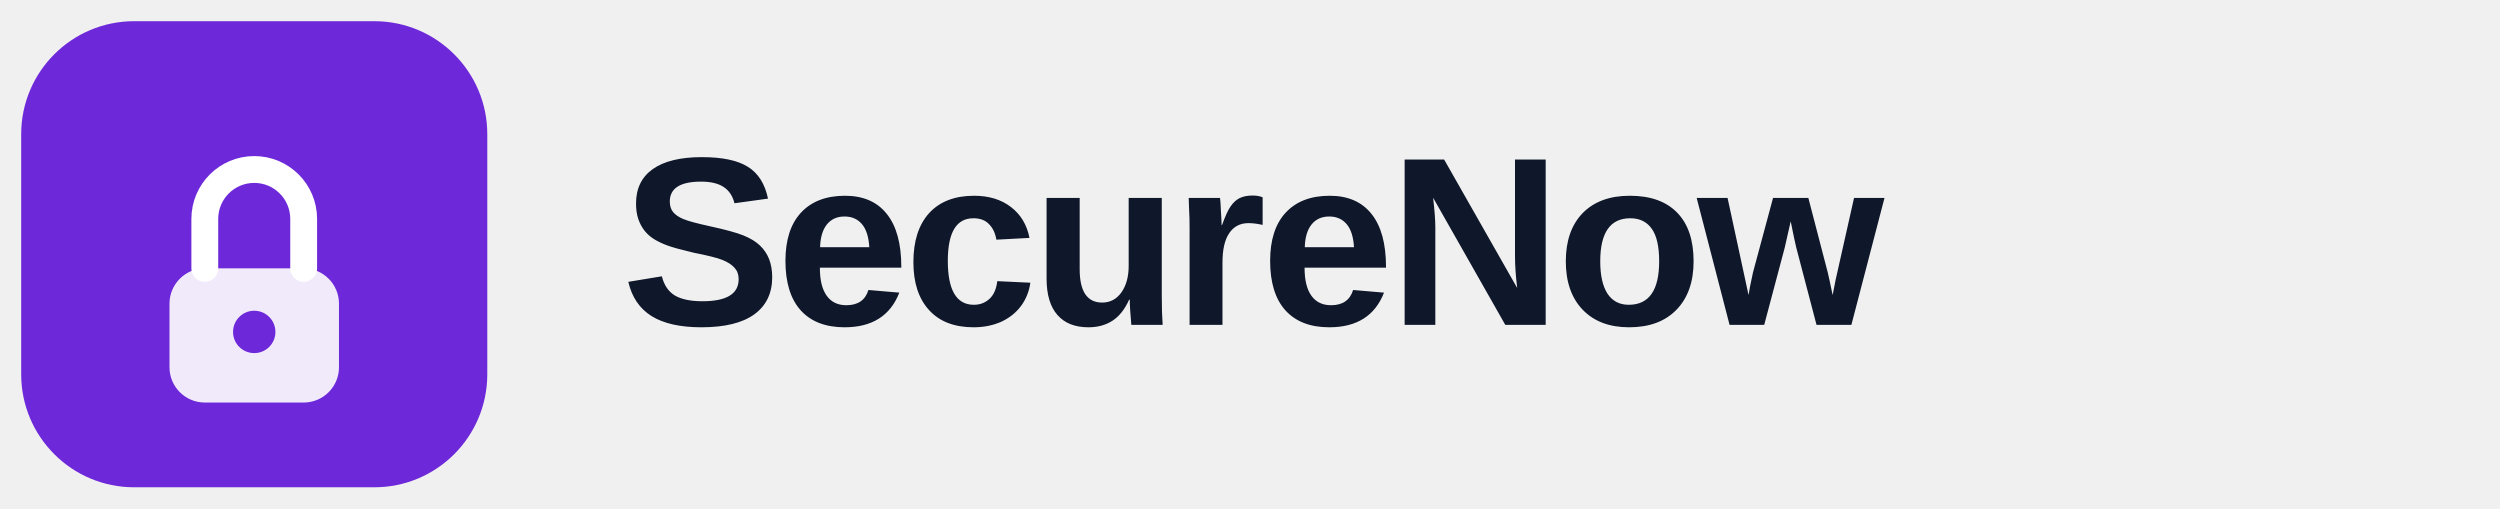
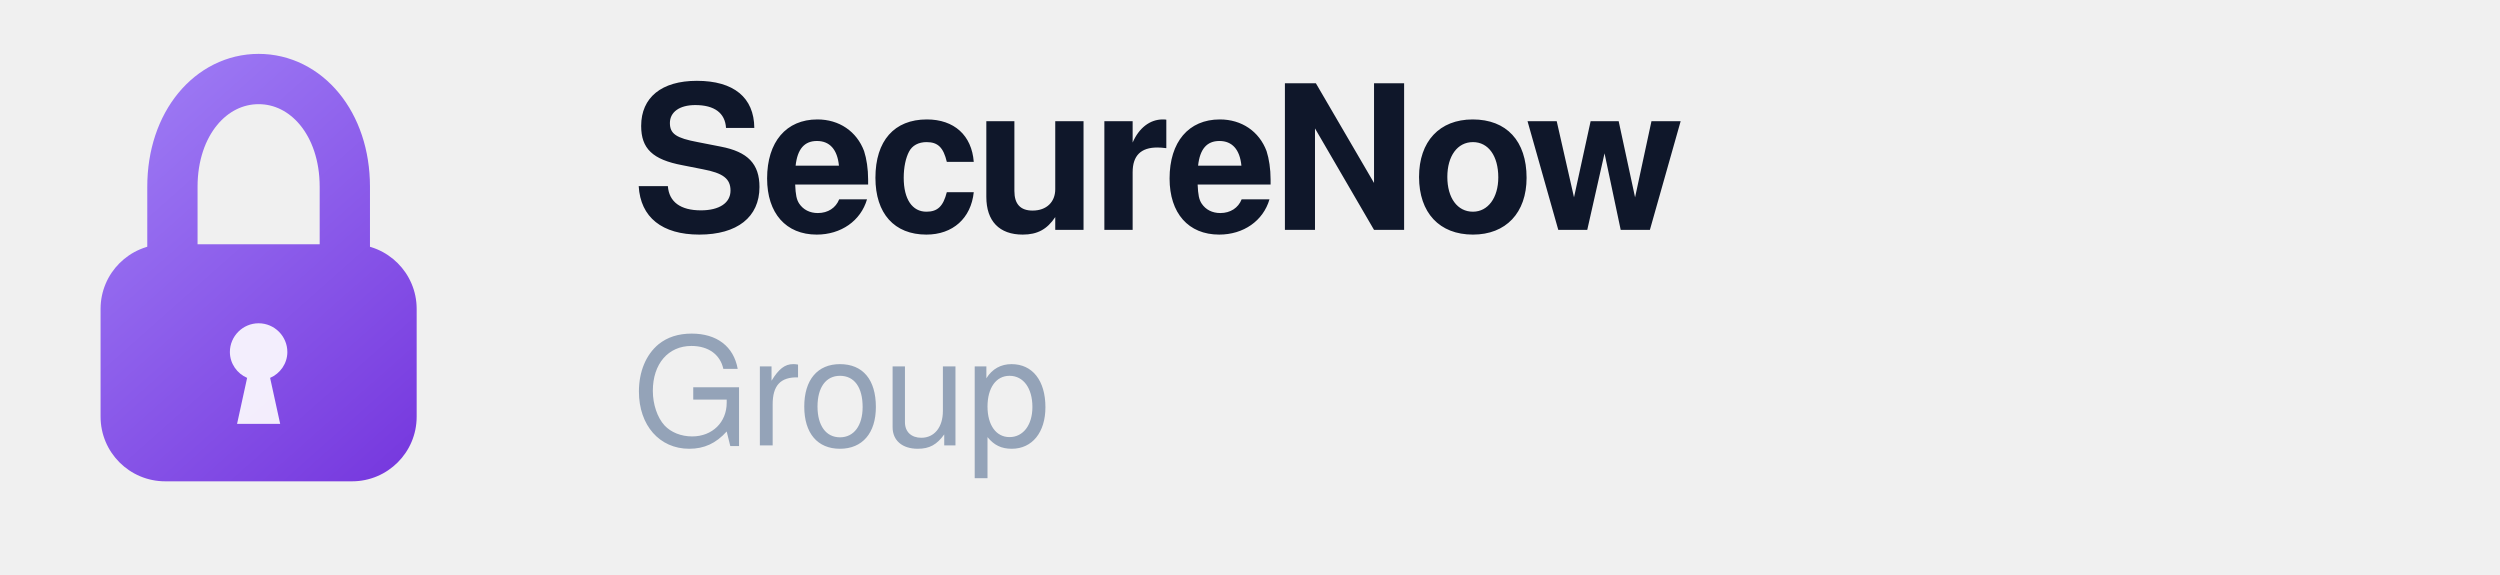
- <svg xmlns="http://www.w3.org/2000/svg" viewBox="0 0 177 36" fill="none">
-   <rect x="1.5" y="1.5" width="33" height="33" rx="8" fill="#6d28d9" />
-   <rect x="12" y="19" width="12" height="9.5" rx="2.5" fill="white" opacity="0.9" />
-   <path d="M14.5 19V15.5A3.5 3.5 0 0 1 21.5 15.5V19" stroke="white" stroke-width="1.9" stroke-linecap="round" fill="none" />
-   <circle cx="18" cy="23.5" r="1.5" fill="#6d28d9" />
-   <text x="44" y="23" font-family="-apple-system, BlinkMacSystemFont, 'Segoe UI', Arial, sans-serif" font-size="17" font-weight="700" fill="#0f172a" letter-spacing="-0.4">SecureNow</text>
+ <svg xmlns="http://www.w3.org/2000/svg" viewBox="0 0 174 40" fill="none">
+   <defs>
+     <linearGradient id="sn" x1="2" y1="2" x2="34" y2="38" gradientUnits="userSpaceOnUse">
+       <stop stop-color="#a78bfa" />
+       <stop offset="1" stop-color="#6d28d9" />
+     </linearGradient>
+   </defs>
+   <path d="M12 18V13C12 8.58 14.69 5.5 18 5.5C21.31 5.5 24 8.58 24 13V18" stroke="url(#sn)" stroke-width="3.5" stroke-linecap="round" fill="none" />
+   <rect x="7" y="17" width="22" height="16.5" rx="4.5" fill="url(#sn)" />
+   <path d="M18 22.5C19.1 22.5 20 23.4 20 24.5C20 25.3 19.5 26 18.8 26.3L19.5 29.5H16.5L17.2 26.3C16.5 26 16 25.3 16 24.5C16 23.4 16.9 22.5 18 22.5Z" fill="white" fill-opacity="0.9" />
+   <text x="44" y="16" font-family="'Helvetica Neue',Helvetica,Arial,sans-serif" font-size="14" font-weight="700" fill="#0f172a" letter-spacing="-0.4">SecureNow</text>
+   <text x="44" y="31" font-family="'Helvetica Neue',Helvetica,Arial,sans-serif" font-size="10.5" font-weight="400" fill="#94a3b8">Group</text>
</svg>
